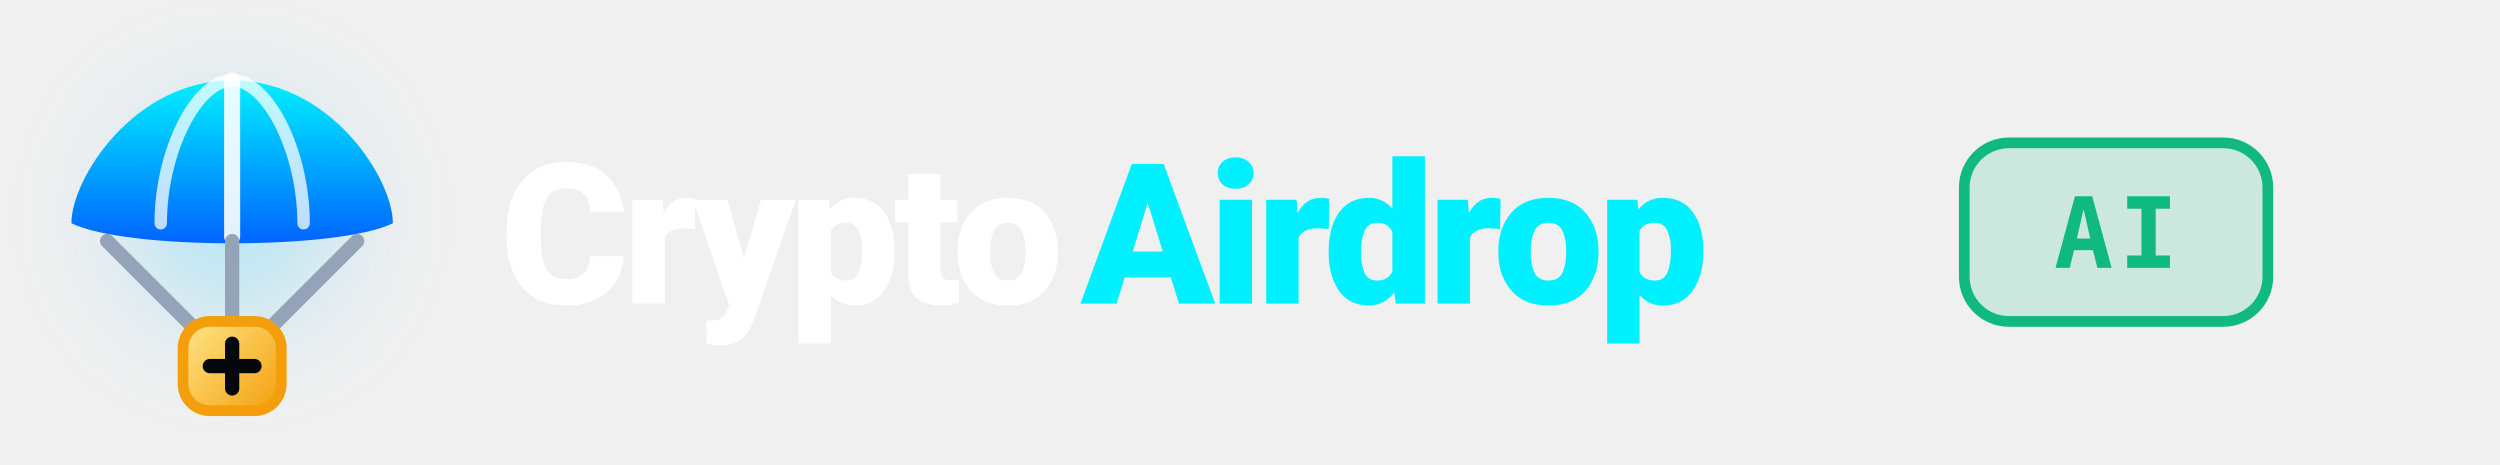
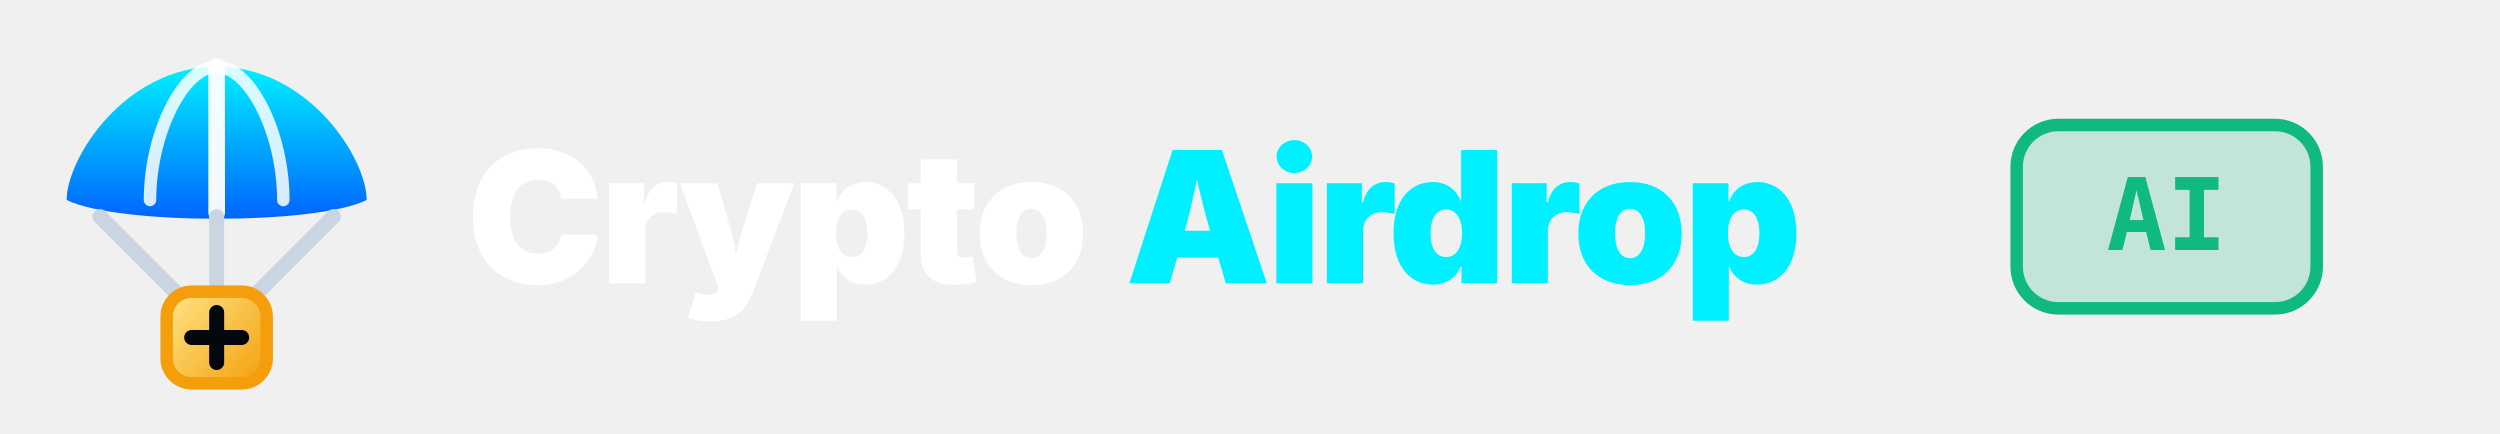
- <svg xmlns="http://www.w3.org/2000/svg" width="280" height="52" viewBox="0 0 280 52" fill="none">
-   <g transform="translate(6, 6)">
-     <circle cx="20" cy="18" r="16" fill="url(#canopyGlow)" filter="blur(6px)" opacity="0.4" />
+ <svg xmlns="http://www.w3.org/2000/svg" width="300" height="52" viewBox="0 0 300 52" fill="none">
+   <g transform="translate(6, 5)">
    <path d="M20 3 C9 3, 2 14, 2 19 C8 22, 32 22, 38 19 C38 14, 31 3, 20 3 Z" fill="url(#canopyGradPrimary)" />
-     <path d="M12 19 C12 11, 16 3, 20 3 C24 3, 28 11, 28 19" stroke="#FFFFFF" stroke-width="1.4" stroke-linecap="round" opacity="0.75" />
-     <path d="M20 3 V20.5" stroke="#FFFFFF" stroke-width="1.8" stroke-linecap="round" opacity="0.9" />
-     <path d="M6 21 L16 31 M34 21 L24 31 M20 21 L20 30" stroke="#94A3B8" stroke-width="1.6" stroke-linecap="round" />
-     <rect x="14.5" y="30" width="11" height="10" rx="3" fill="url(#boxGoldGrad)" stroke="#F59E0B" stroke-width="1.2" />
-     <path d="M17.5 35 H22.5 M20 32.5 V37.5" stroke="#04070D" stroke-width="1.6" stroke-linecap="round" />
+     <path d="M12 19 C12 11, 16 3, 20 3 C24 3, 28 11, 28 19" stroke="#FFFFFF" stroke-width="1.5" stroke-linecap="round" opacity="0.85" />
+     <path d="M20 3 V20.5" stroke="#FFFFFF" stroke-width="2" stroke-linecap="round" opacity="0.95" />
+     <path d="M6 21 L16 31 M34 21 L24 31 M20 21 L20 30" stroke="#CBD5E1" stroke-width="1.8" stroke-linecap="round" />
+     <rect x="14" y="30" width="12" height="11" rx="3" fill="url(#boxGoldGrad)" stroke="#F59E0B" stroke-width="1.5" />
+     <path d="M17 35.5 H23 M20 32.5 V38.5" stroke="#04070D" stroke-width="1.8" stroke-linecap="round" />
  </g>
-   <text x="56" y="34" font-family="system-ui, -apple-system, BlinkMacSystemFont, 'Segoe UI', Roboto, sans-serif" font-size="22" font-weight="900" fill="#FFFFFF" letter-spacing="-0.03em">
-     Crypto<tspan fill="#00F0FF" dx="2">Airdrop</tspan>
+   <text x="56" y="34" font-family="'Inter', -apple-system, BlinkMacSystemFont, 'Segoe UI', Roboto, sans-serif" font-size="22" font-weight="900" letter-spacing="-0.02em">
+     <tspan fill="#FFFFFF">Crypto </tspan>
+     <tspan fill="#00F0FF">Airdrop</tspan>
  </text>
-   <rect x="220" y="16" width="34" height="20" rx="5" fill="rgba(16, 185, 129, 0.16)" stroke="#10B981" stroke-width="1.2" />
-   <text x="237" y="30" font-family="ui-monospace, SFMono-Regular, Menlo, Monaco, Consolas, monospace" font-size="11" font-weight="900" fill="#10B981" text-anchor="middle" letter-spacing="0.06em">AI</text>
+   <g transform="translate(242, 15)">
+     <rect width="36" height="22" rx="5" fill="rgba(16, 185, 129, 0.2)" stroke="#10B981" stroke-width="1.5" />
+     <text x="18" y="15" font-family="ui-monospace, SFMono-Regular, Menlo, Monaco, Consolas, monospace" font-size="12" font-weight="900" fill="#10B981" text-anchor="middle">AI</text>
+   </g>
  <defs>
-     <radialGradient id="canopyGlow" cx="20" cy="18" r="16" gradientUnits="userSpaceOnUse">
-       <stop stop-color="#00F0FF" />
-       <stop offset="1" stop-color="#0077FF" stop-opacity="0" />
-     </radialGradient>
    <linearGradient id="canopyGradPrimary" x1="20" y1="3" x2="20" y2="21" gradientUnits="userSpaceOnUse">
      <stop stop-color="#00F0FF" />
      <stop offset="1" stop-color="#0066FF" />
    </linearGradient>
-     <linearGradient id="boxGoldGrad" x1="14.5" y1="30" x2="25.5" y2="40" gradientUnits="userSpaceOnUse">
+     <linearGradient id="boxGoldGrad" x1="14" y1="30" x2="26" y2="41" gradientUnits="userSpaceOnUse">
      <stop stop-color="#FDE68A" />
      <stop offset="1" stop-color="#F59E0B" />
    </linearGradient>
  </defs>
</svg>
